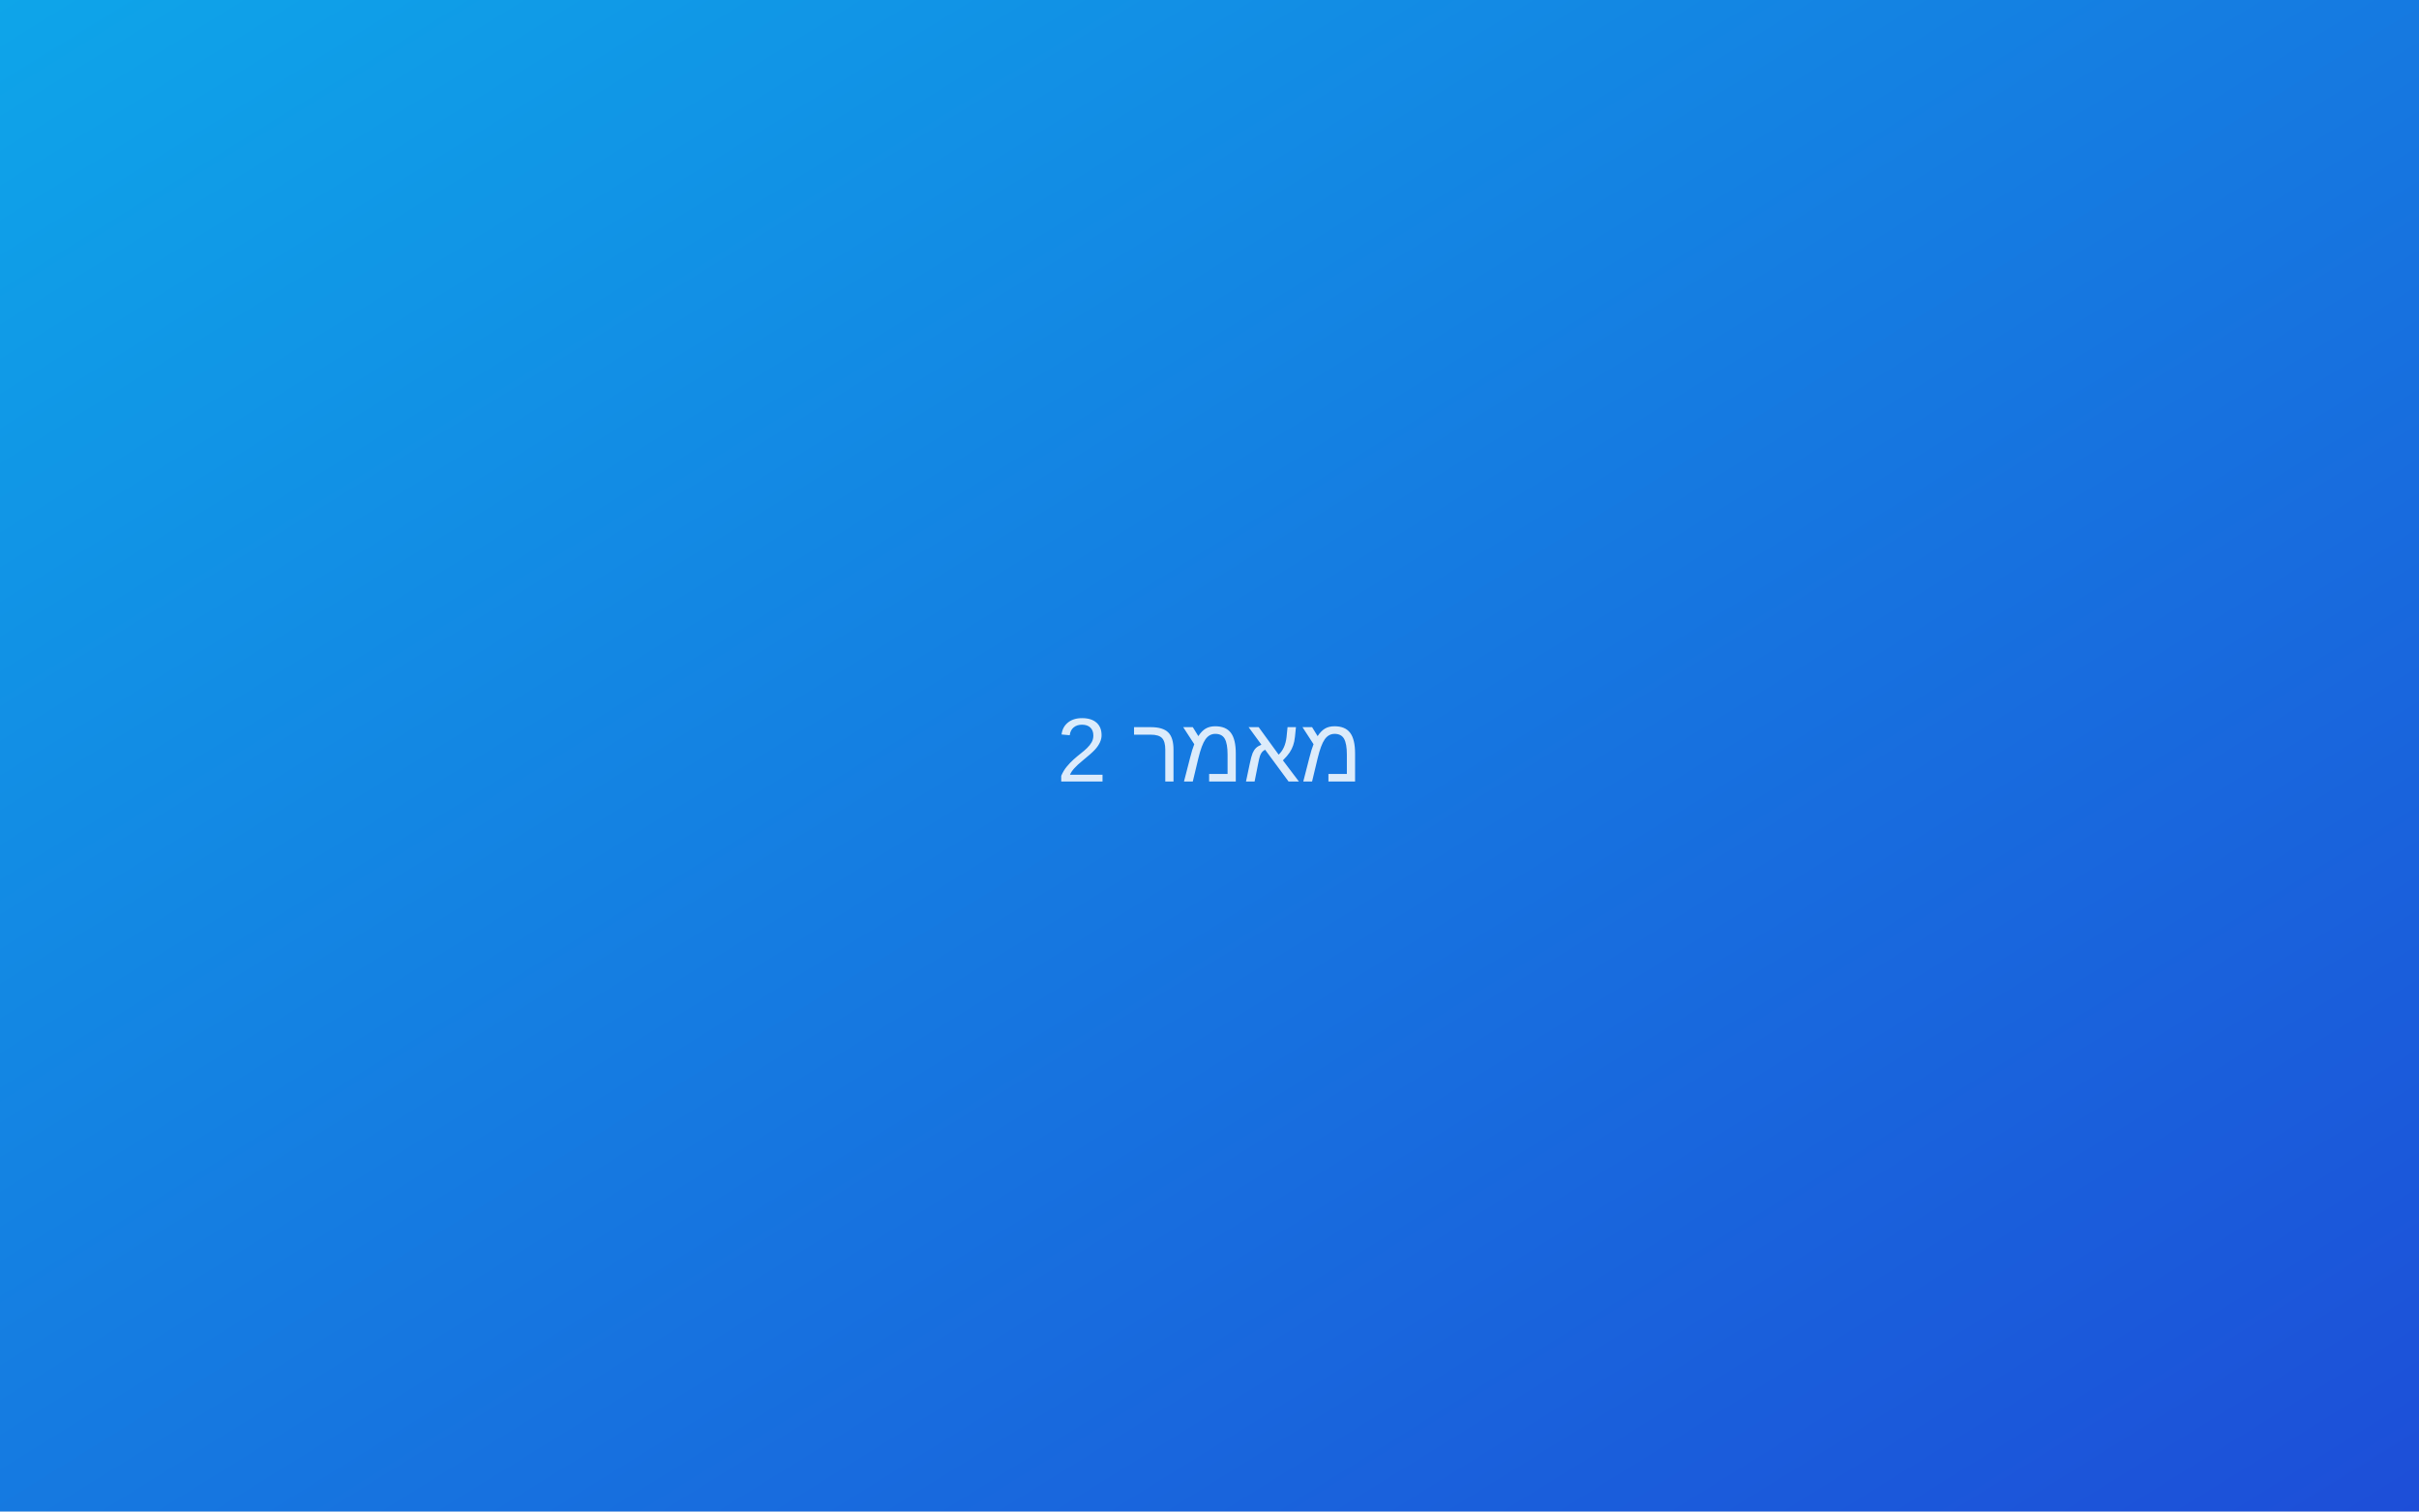
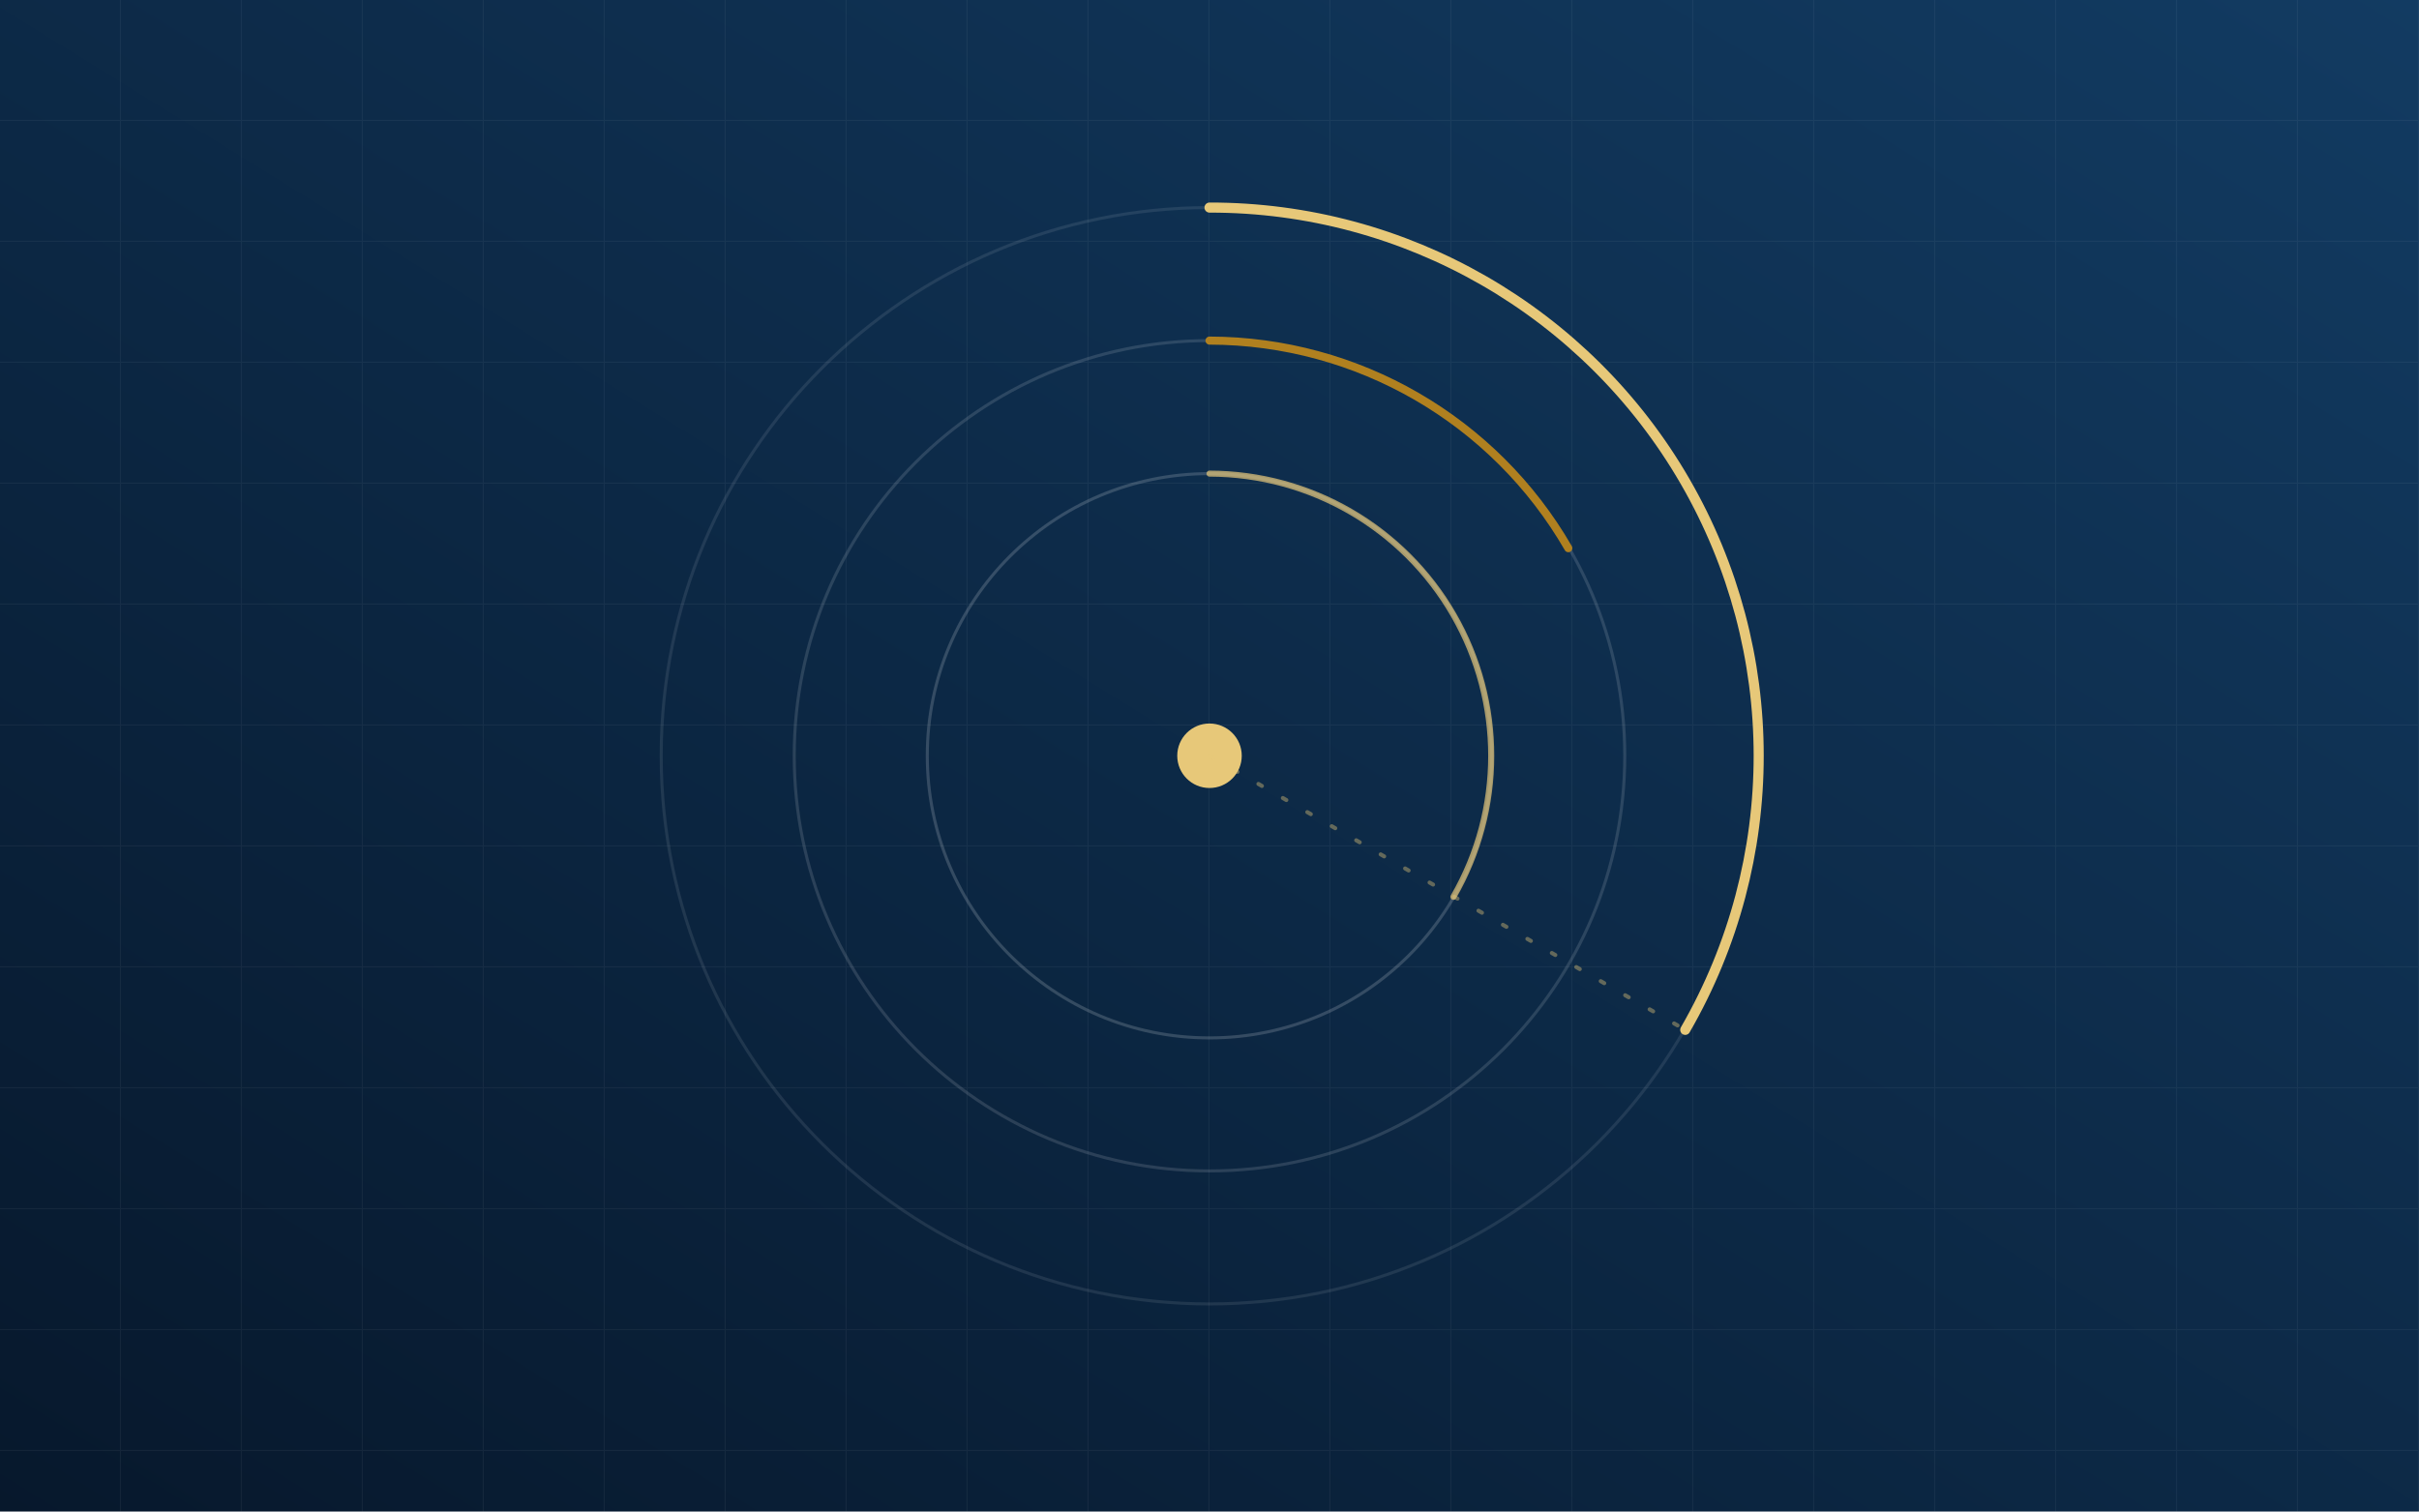
- <svg xmlns="http://www.w3.org/2000/svg" width="800" height="500" viewBox="0 0 800 500" role="img" aria-hidden="true">
+ <svg xmlns="http://www.w3.org/2000/svg" viewBox="0 0 1200 750" role="img" aria-label="איור מאמר">
  <defs>
-     <linearGradient id="g" x1="0" y1="0" x2="1" y2="1">
-       <stop offset="0" stop-color="#0ea5e9" />
-       <stop offset="1" stop-color="#1d4ed8" />
+     <linearGradient id="b2" x1="1" y1="0" x2="0" y2="1">
+       <stop offset="0" stop-color="#123B62" />
+       <stop offset="1" stop-color="#07182C" />
    </linearGradient>
+     <pattern id="p2" width="60" height="60" patternUnits="userSpaceOnUse">
+       <path d="M60 0V60M0 60H60" fill="none" stroke="#fff" stroke-opacity="0.05" />
+     </pattern>
  </defs>
-   <rect width="100%" height="100%" fill="url(#g)" />
-   <text x="50%" y="50%" font-family="Arial,sans-serif" font-size="30" fill="rgba(255,255,255,.85)" text-anchor="middle" dominant-baseline="middle">מאמר 2</text>
+   <rect width="1200" height="750" fill="url(#b2)" />
+   <rect width="1200" height="750" fill="url(#p2)" />
+   <g transform="translate(600 375)" fill="none" stroke-linecap="round">
+     <circle r="272" stroke="#ffffff" stroke-opacity="0.09" stroke-width="1.5" />
+     <circle r="206" stroke="#ffffff" stroke-opacity="0.13" stroke-width="1.5" />
+     <circle r="140" stroke="#ffffff" stroke-opacity="0.17" stroke-width="1.5" />
+     <path d="M0-272A272 272 0 0 1 236 136" stroke="#E7C879" stroke-width="5" />
+     <path d="M0-206A206 206 0 0 1 178-103" stroke="#B0801F" stroke-width="4" />
+     <path d="M0-140A140 140 0 0 1 121 70" stroke="#E7C879" stroke-width="3" stroke-opacity="0.7" />
+     <circle cx="0" cy="0" r="16" fill="#E7C879" stroke="none" />
+     <path d="M0 0 236 136" stroke="#E7C879" stroke-opacity="0.4" stroke-width="2" stroke-dasharray="2 12" />
+   </g>
</svg>
